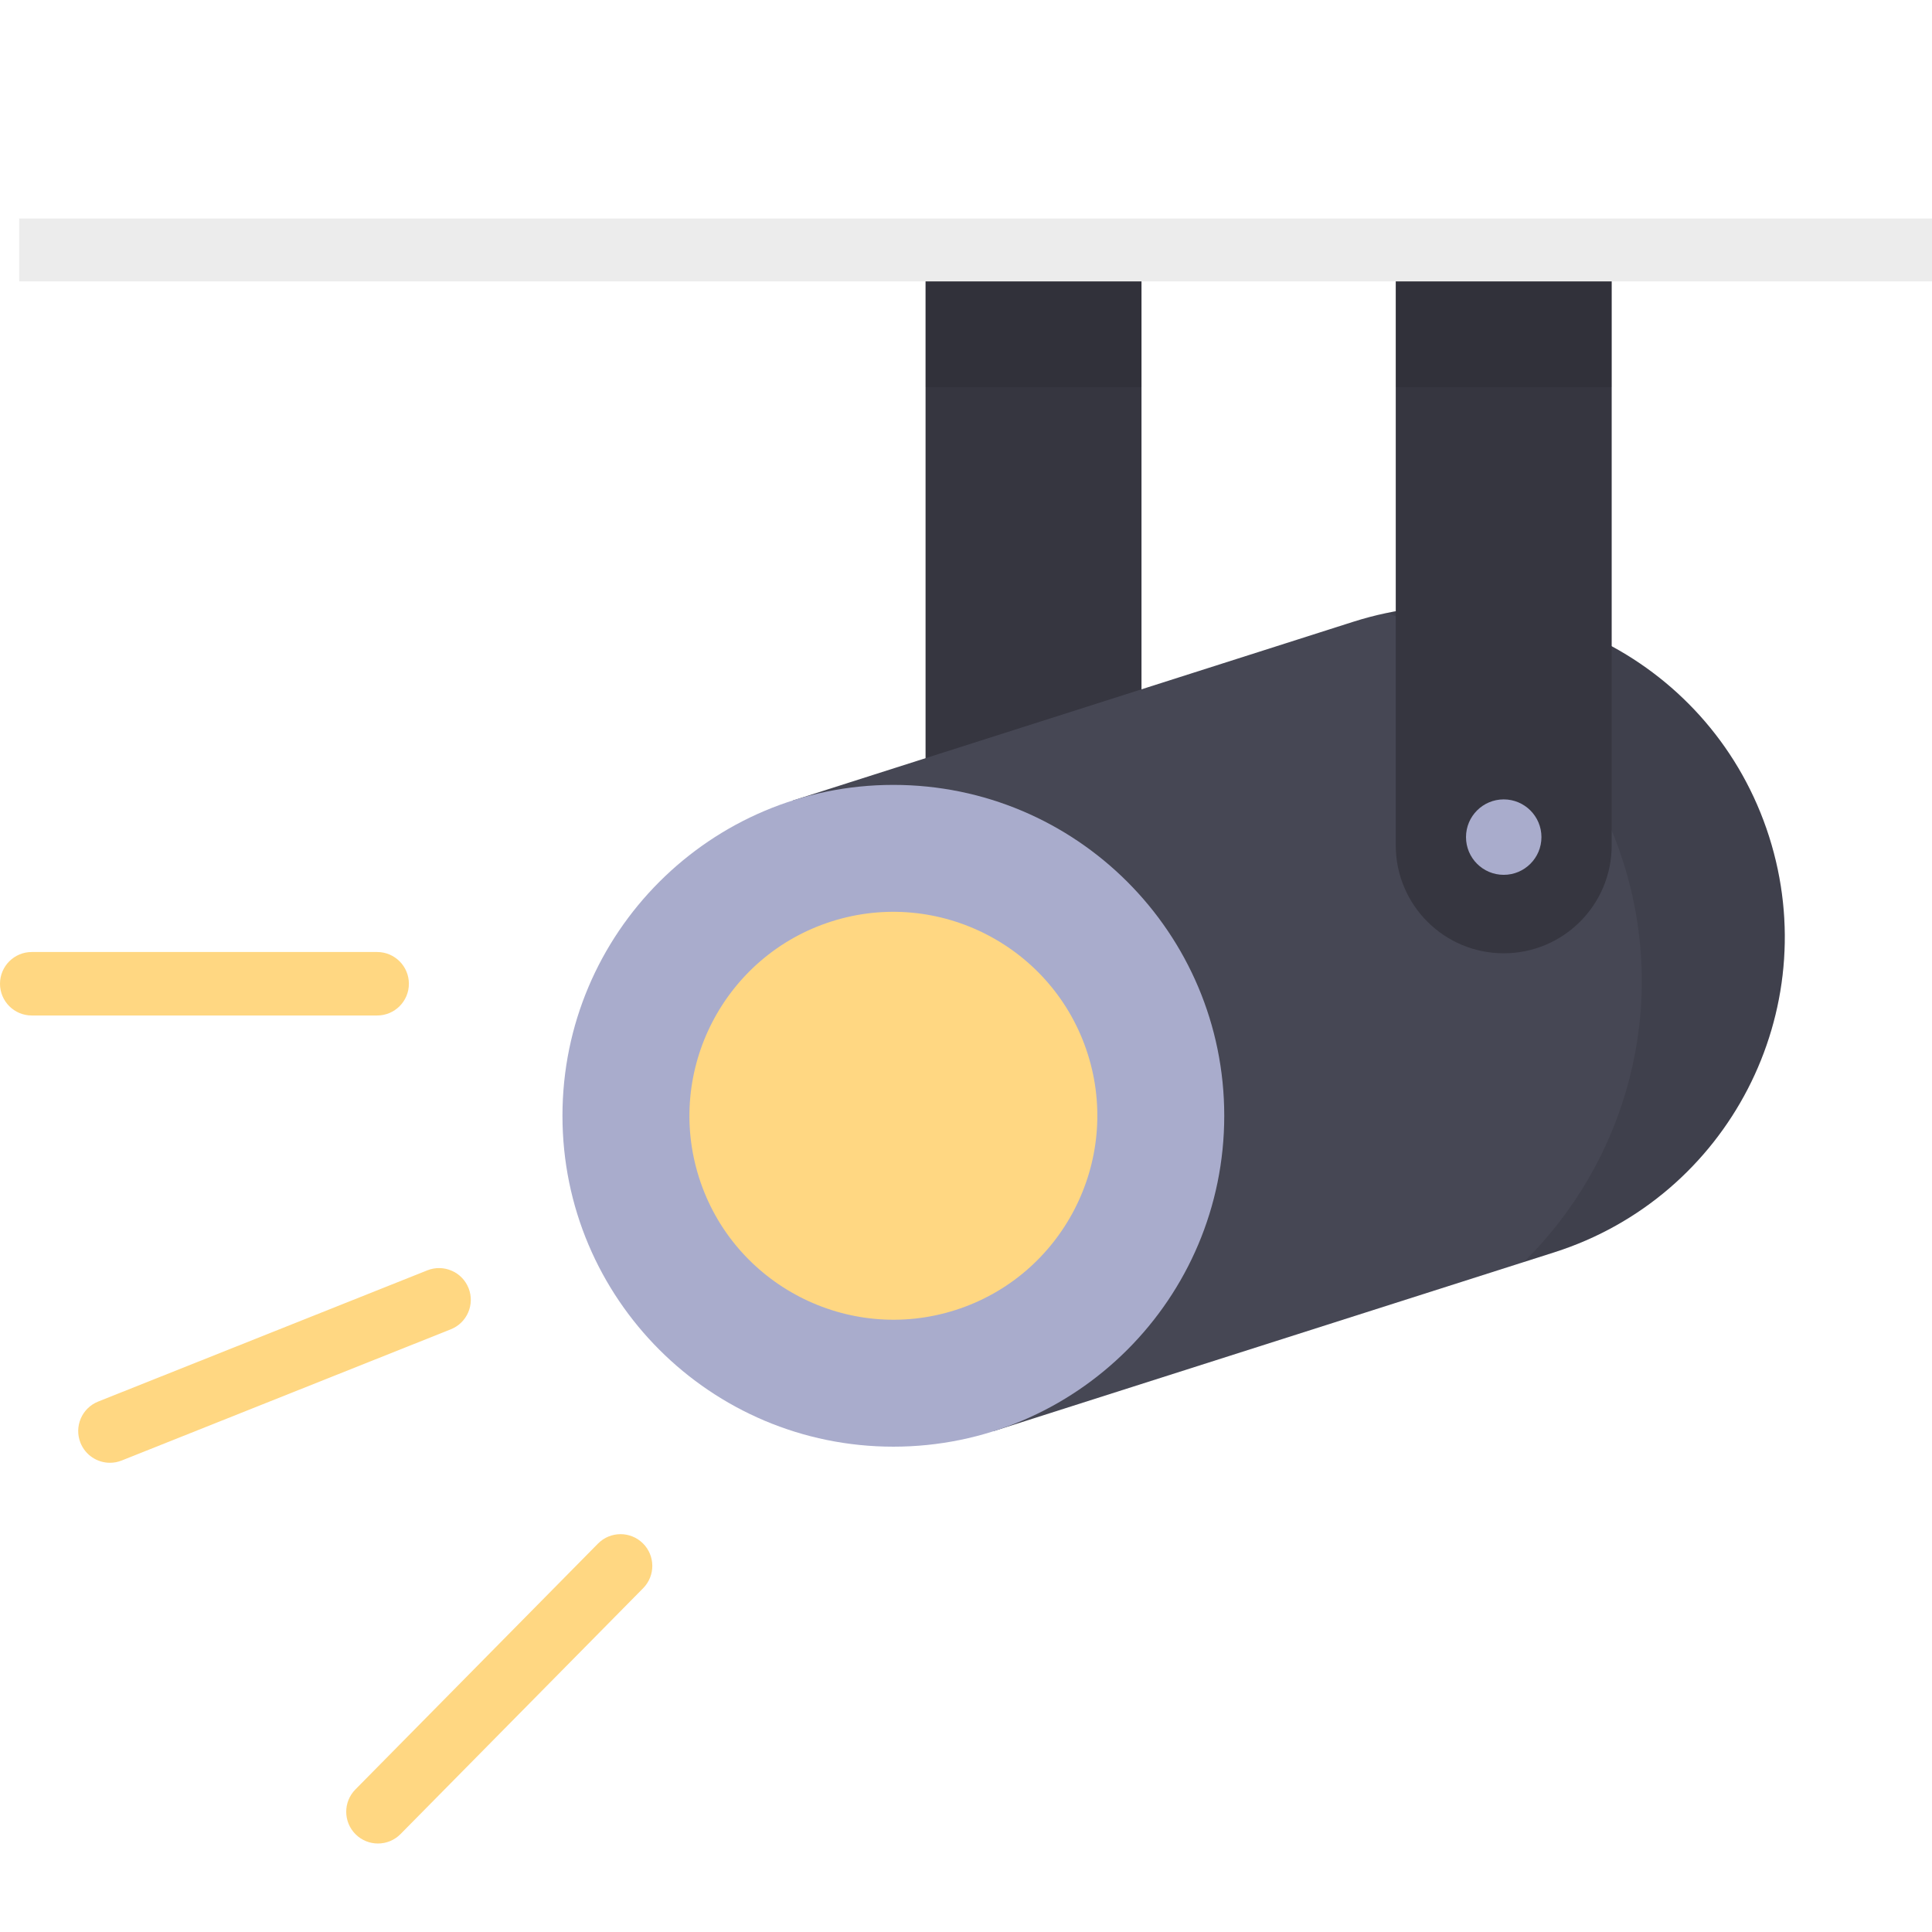
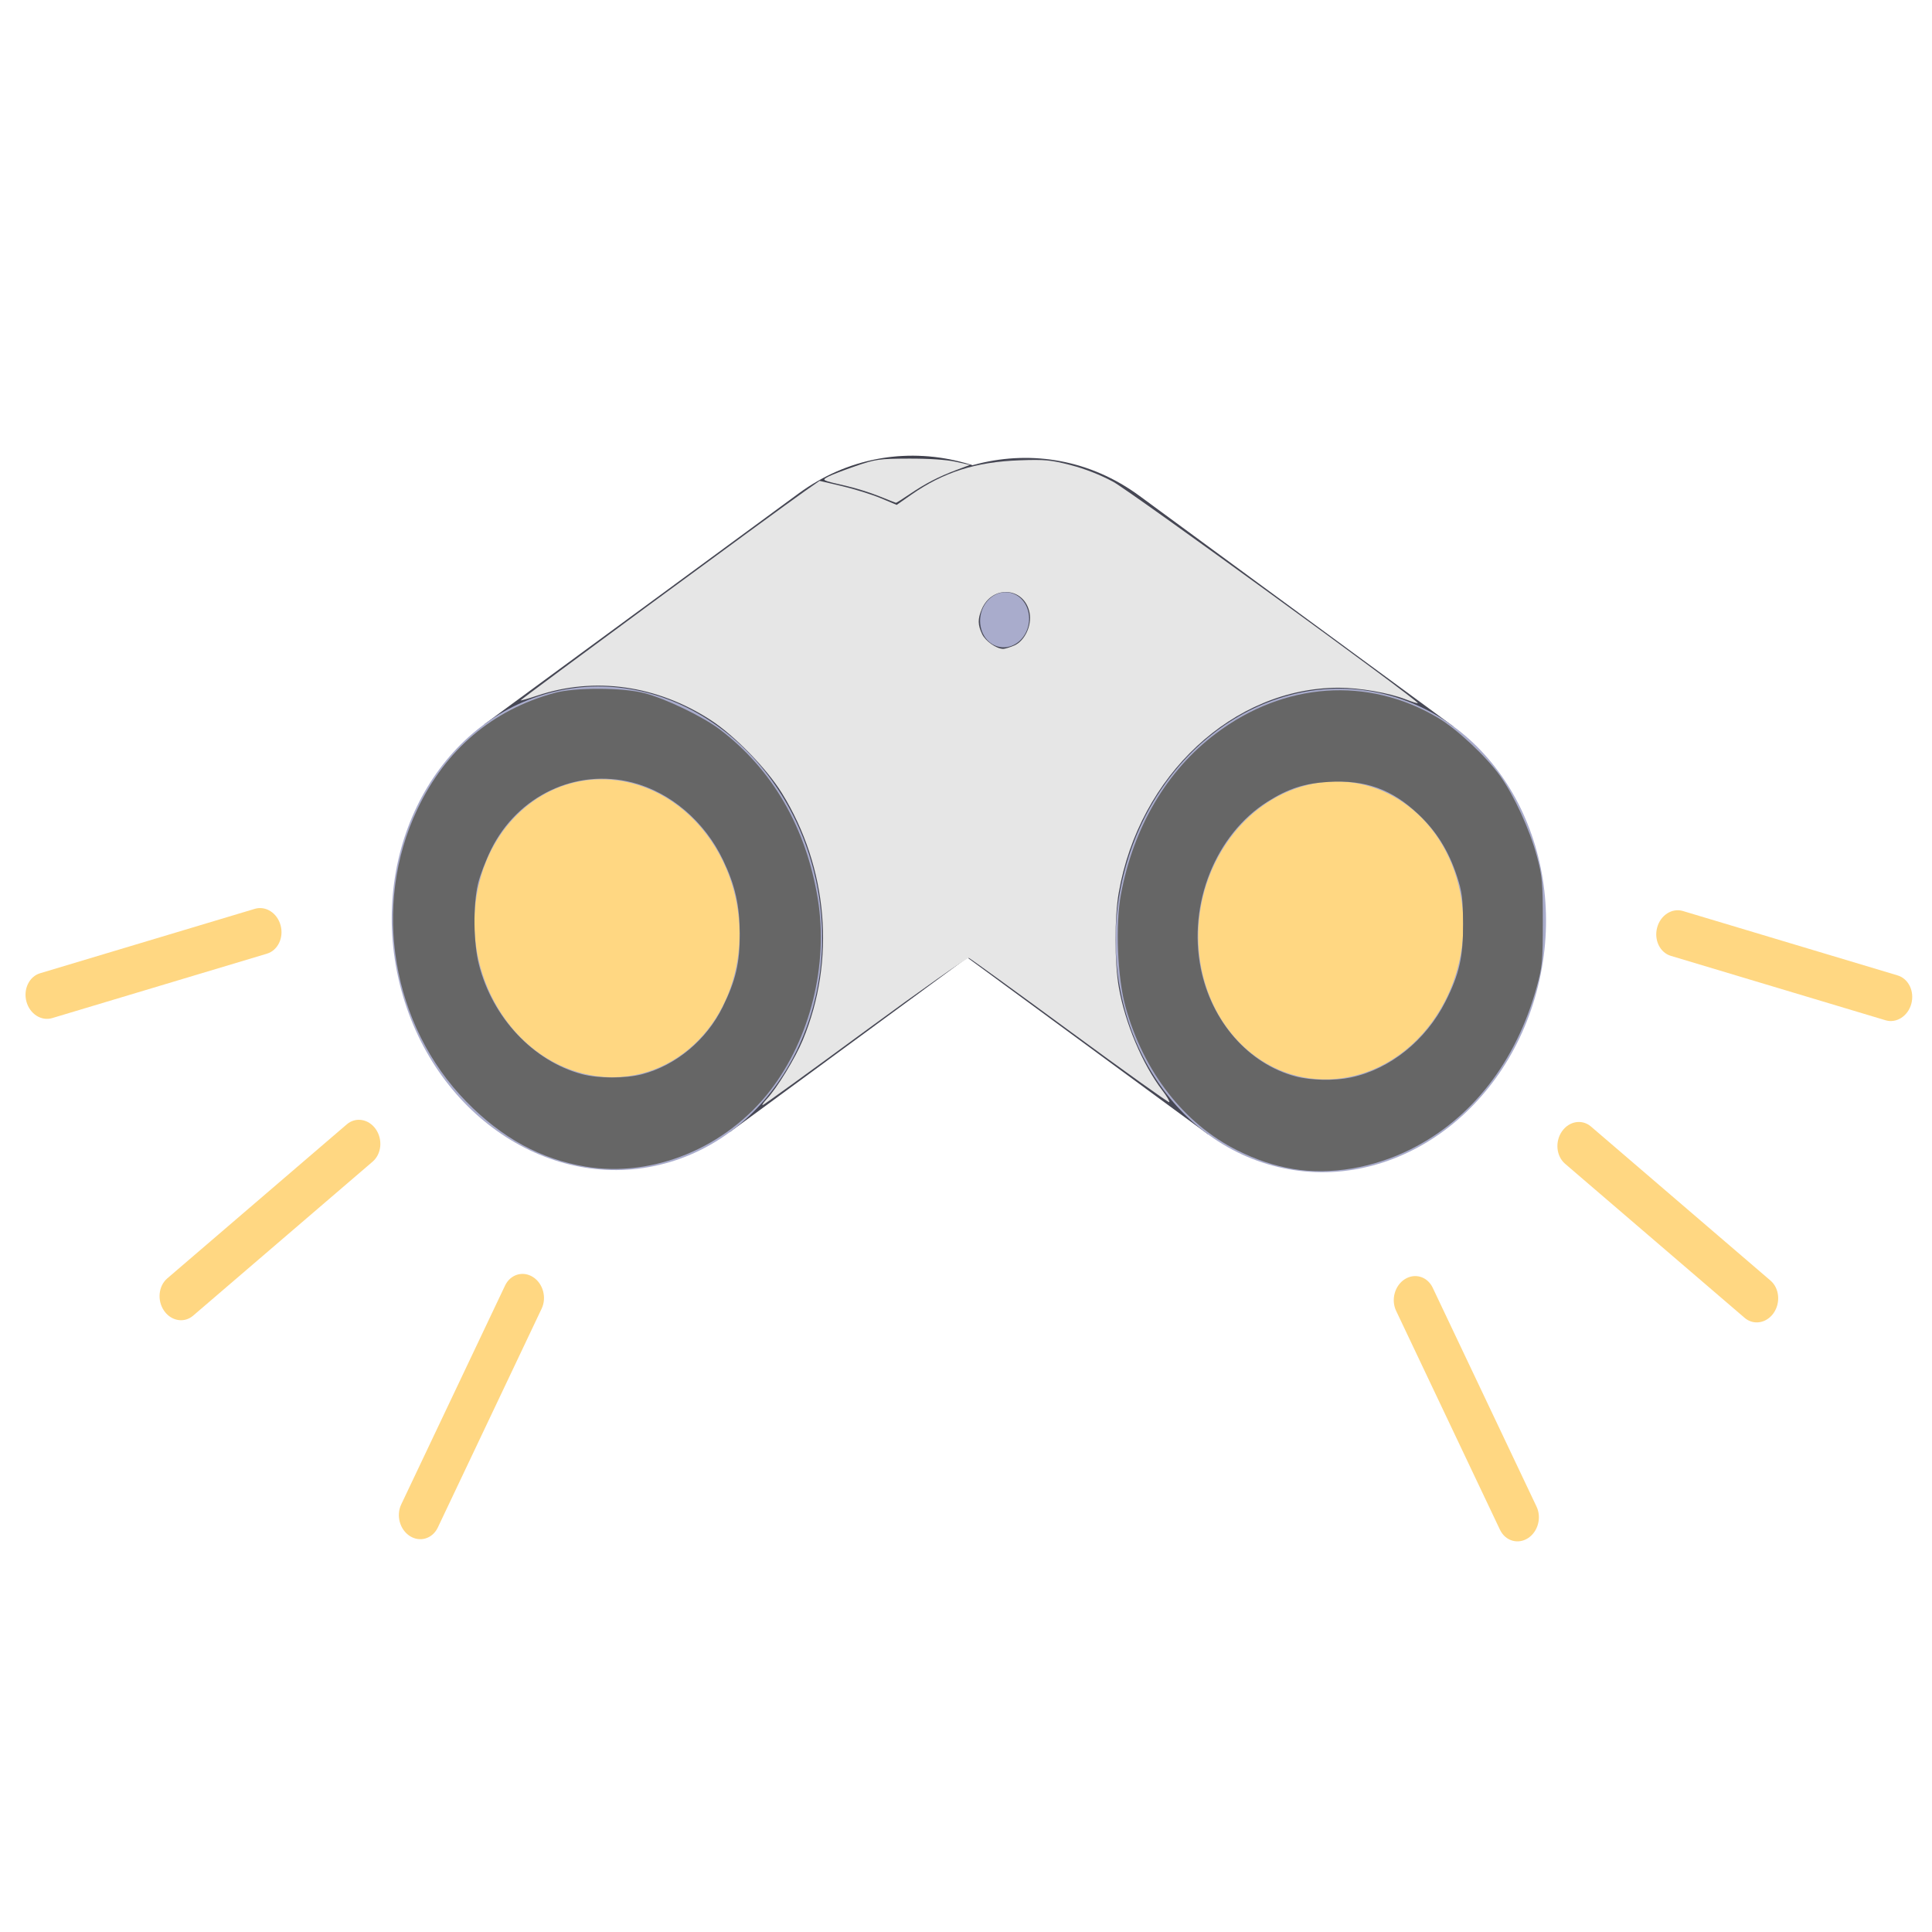
<svg xmlns="http://www.w3.org/2000/svg" version="1.1" id="Layer_1" viewBox="0 0 512 512" xml:space="preserve">
  <defs id="defs35" />
-   <rect x="5.083" y="57.907" style="fill:#ececec;stroke-width:0.571" width="506.917" height="16.663" id="rect2" />
-   <path style="fill:#363640;" d="M245.283,74.568v149.451c0,15.802,12.81,28.612,28.612,28.612l0,0  c15.802,0,28.612-12.81,28.612-28.612V74.568H245.283z" id="path4" />
-   <path style="fill:#464754;" d="M263.401,379.238l148.518-47.368c46.142-14.716,71.617-64.051,56.9-110.193l0,0  c-14.716-46.142-64.051-71.617-110.193-56.9l-148.518,47.368L263.401,379.238z" id="path6" />
-   <path style="opacity:0.1;enable-background:new    ;" d="M468.819,221.679L468.819,221.679  c-13.764-43.159-57.815-68.23-101.213-59.25c28.761,10.876,52.459,34.307,62.528,65.877l0,0  c12.368,38.779,0.858,79.453-26.324,106.151l8.107-2.586C458.059,317.154,483.535,267.819,468.819,221.679z" id="path8" />
-   <path style="fill:#363640;" d="M369.89,74.568v149.451c0,15.802,12.81,28.612,28.612,28.612l0,0  c15.802,0,28.612-12.81,28.612-28.612V74.568H369.89z" id="path10" />
-   <rect x="245.283" y="74.568" style="opacity:0.1;enable-background:new    ;" width="57.219" height="28.037" id="rect12" />
-   <rect x="369.893" y="74.568" style="opacity:0.1;enable-background:new    ;" width="57.219" height="28.037" id="rect14" />
-   <g id="g20">
-     <circle style="fill:#A9ACCC;" cx="398.502" cy="221.844" r="9.996" id="circle16" />
-     <circle style="fill:#A9ACCC;" cx="236.748" cy="295.694" r="87.69" id="circle18" />
+   <path style="fill:#464754;stroke-width:0.689" d="m 193.372,300.043 83.272,-61.154 c 25.871,-18.999 32.285,-58.599 14.325,-88.448 v 0 C 273.01,120.592 237.478,111.797 211.607,130.797 l -83.272,61.154 z" id="path6" />
+   <path style="opacity:0.1;stroke-width:0.689;enable-background:new" d="m 290.969,150.443 v 0 c -16.798,-27.92 -48.968,-37.415 -74.229,-22.979 19.955,2.319 39.16,14.451 51.448,34.874 v 0 c 15.094,25.086 15.707,55.964 3.909,79.891 l 4.545,-3.338 c 25.871,-19 32.285,-58.599 14.326,-88.447 z" id="path8" />
+   <g id="g20" transform="matrix(0.6215969,-0.1864718,0.1909734,0.706375,-42.78178,81.27608)">
+     <circle style="fill:#a9accc" cx="398.502" cy="221.844" r="9.996" id="circle16" />
+     <circle style="fill:#a9accc" cx="236.748" cy="295.694" r="87.69" id="circle18" />
  </g>
-   <g id="g30">
-     <path style="fill:#FFD782;" d="M288.248,279.269c9.056,28.393-6.676,58.86-35.07,67.916c-28.394,9.056-58.86-6.676-67.916-35.07   c-9.056-28.394,6.676-58.86,35.07-67.916C248.726,235.142,279.191,250.876,288.248,279.269z" id="path22" />
-     <path style="fill:#FFD782;" d="M29.14,387.652c-3.342,0-6.502-2.005-7.816-5.299c-1.72-4.316,0.384-9.207,4.698-10.928   l87.219-34.77c4.316-1.72,9.208,0.384,10.928,4.698c1.72,4.316-0.384,9.207-4.698,10.928l-87.219,34.77   C31.23,387.459,30.176,387.652,29.14,387.652z" id="path24" />
-     <path style="fill:#FFD782;" d="M99.948,269.115H8.411c-4.645,0-8.411-3.766-8.411-8.411c0-4.645,3.766-8.411,8.411-8.411h91.537   c4.645,0,8.411,3.766,8.411,8.411C108.359,265.349,104.593,269.115,99.948,269.115z" id="path26" />
-     <path style="fill:#FFD782;" d="M100.163,488.549c-2.134,0-4.268-0.806-5.907-2.424c-3.307-3.262-3.342-8.588-0.08-11.895   l64.293-65.157c3.262-3.307,8.587-3.342,11.895-0.08c3.307,3.262,3.342,8.588,0.08,11.895l-64.294,65.157   C104.505,487.714,102.335,488.549,100.163,488.549z" id="path28" />
+   <g id="g30" transform="matrix(0.6215969,-0.1864718,0.1909734,0.706375,-42.78178,81.27608)">
+     <path style="fill:#ffd782" d="m 288.248,279.269 c 9.056,28.393 -6.676,58.86 -35.07,67.916 -28.394,9.056 -58.86,-6.676 -67.916,-35.07 -9.056,-28.394 6.676,-58.86 35.07,-67.916 28.394,-9.057 58.859,6.677 67.916,35.07 z" id="path22" />
+     <path style="fill:#ffd782" d="m 29.14,387.652 c -3.342,0 -6.502,-2.005 -7.816,-5.299 -1.72,-4.316 0.384,-9.207 4.698,-10.928 l 87.219,-34.77 c 4.316,-1.72 9.208,0.384 10.928,4.698 1.72,4.316 -0.384,9.207 -4.698,10.928 l -87.219,34.77 c -1.022,0.408 -2.076,0.601 -3.112,0.601 z" id="path24" />
+     <path style="fill:#ffd782" d="M 99.948,269.115 H 8.411 C 3.766,269.115 0,265.349 0,260.704 c 0,-4.645 3.766,-8.411 8.411,-8.411 h 91.537 c 4.645,0 8.411,3.766 8.411,8.411 0,4.645 -3.766,8.411 -8.411,8.411 z" id="path26" />
+     <path style="fill:#ffd782" d="m 100.163,488.549 c -2.134,0 -4.268,-0.806 -5.907,-2.424 -3.307,-3.262 -3.342,-8.588 -0.08,-11.895 l 64.293,-65.157 c 3.262,-3.307 8.587,-3.342 11.895,-0.08 3.307,3.262 3.342,8.588 0.08,11.895 l -64.294,65.157 c -1.645,1.669 -3.815,2.504 -5.987,2.504 z" id="path28" />
  </g>
+   <path style="fill:#464754;stroke-width:0.689" d="M 320.154,300.62 236.882,239.466 C 211.011,220.467 204.597,180.868 222.557,151.019 v 0 c 17.959,-29.849 53.491,-38.645 79.362,-19.645 l 83.272,61.154 z" id="path6-1" />
+   <g id="g20-6" transform="matrix(-0.6215969,-0.1864718,-0.1909734,0.706375,556.308,81.85309)">
+     <circle style="fill:#a9accc" cx="398.502" cy="221.844" r="9.996" id="circle16-7" />
+     <circle style="fill:#a9accc" cx="236.748" cy="295.694" r="87.69" id="circle18-1" />
+   </g>
+   <g id="g30-8" transform="matrix(-0.6215969,-0.1864718,-0.1909734,0.706375,556.308,81.85309)">
+     <path style="fill:#ffd782" d="m 288.248,279.269 c 9.056,28.393 -6.676,58.86 -35.07,67.916 -28.394,9.056 -58.86,-6.676 -67.916,-35.07 -9.056,-28.394 6.676,-58.86 35.07,-67.916 28.394,-9.057 58.859,6.677 67.916,35.07 z" id="path22-9" />
+     <path style="fill:#ffd782" d="m 29.14,387.652 c -3.342,0 -6.502,-2.005 -7.816,-5.299 -1.72,-4.316 0.384,-9.207 4.698,-10.928 l 87.219,-34.77 c 4.316,-1.72 9.208,0.384 10.928,4.698 1.72,4.316 -0.384,9.207 -4.698,10.928 l -87.219,34.77 c -1.022,0.408 -2.076,0.601 -3.112,0.601 z" id="path24-3" />
+     <path style="fill:#ffd782" d="M 99.948,269.115 H 8.411 C 3.766,269.115 0,265.349 0,260.704 c 0,-4.645 3.766,-8.411 8.411,-8.411 h 91.537 c 4.645,0 8.411,3.766 8.411,8.411 0,4.645 -3.766,8.411 -8.411,8.411 z" id="path26-0" />
+     <path style="fill:#ffd782" d="m 100.163,488.549 c -2.134,0 -4.268,-0.806 -5.907,-2.424 -3.307,-3.262 -3.342,-8.588 -0.08,-11.895 l 64.293,-65.157 c 3.262,-3.307 8.587,-3.342 11.895,-0.08 3.307,3.262 3.342,8.588 0.08,11.895 l -64.294,65.157 c -1.645,1.669 -3.815,2.504 -5.987,2.504 z" id="path28-0" />
+   </g>
+   <path style="fill:#e6e6e6;stroke-width:0.604" d="m 203.233,291.211 c 2.671,-2.844 7.512,-10.773 9.515,-15.586 8.779,-21.089 6.696,-45.692 -5.542,-65.447 -4.04,-6.521 -12.576,-15.281 -18.86,-19.354 -14.279,-9.256 -30.78,-11.579 -45.99,-6.473 -2.327,0.781 -4.306,1.347 -4.398,1.258 -0.161,-0.158 67.59,-50.024 75.365,-55.47 l 3.87,-2.711 6.01,1.42 c 3.306,0.781 7.904,2.216 10.219,3.189 l 4.209,1.768 3.83,-2.677 c 8.583,-6 17.157,-8.727 28.744,-9.141 6.67,-0.238 8.255,-0.09 13.516,1.267 3.774,0.973 7.911,2.596 11.282,4.426 4.68,2.541 81.227,58.162 80.729,58.66 -0.104,0.104 -1.553,-0.348 -3.219,-1.005 -4.337,-1.71 -12.214,-3.081 -17.693,-3.081 -27.972,0 -52.919,23.23 -58.342,54.326 -1.141,6.543 -1.132,18.45 0.02,25.054 1.657,9.504 6.275,20.442 11.543,27.343 1.179,1.544 2.004,2.947 1.834,3.117 -0.17,0.17 -12.02,-8.298 -26.335,-18.817 -14.314,-10.519 -26.367,-19.253 -26.783,-19.408 -0.417,-0.155 -12.787,8.558 -27.491,19.362 -14.703,10.804 -26.927,19.644 -27.164,19.644 -0.237,0 0.272,-0.748 1.131,-1.662 z m 65.505,-120.121 c 2.783,-1.163 4.749,-5.276 4.121,-8.622 -1.298,-6.918 -9.943,-7.59 -12.702,-0.988 -1.079,2.582 -1.052,4.111 0.116,6.572 0.881,1.856 3.76,3.878 5.568,3.91 0.426,0.008 1.73,-0.385 2.896,-0.873 z" id="path2" />
+   <path style="fill:#e6e6e6;stroke-width:0.604" d="m 233.03,131.516 c -2.327,-0.941 -6.272,-2.177 -8.765,-2.747 -6.643,-1.52 -6.588,-1.491 -4.726,-2.476 0.892,-0.472 4.156,-1.728 7.254,-2.793 5.259,-1.806 6.195,-1.937 14.096,-1.967 5.179,-0.02 9.954,0.298 12.305,0.82 l 3.842,0.852 -3.576,1.344 c -4.739,1.781 -8.21,3.577 -12.386,6.407 -1.893,1.283 -3.526,2.319 -3.627,2.302 -0.101,-0.017 -2.088,-0.801 -4.416,-1.741 z" id="path3" />
+   <path style="fill:#666666;stroke-width:0.604" d="m 155.147,309.166 c -11.873,-1.993 -22.115,-7.576 -31.53,-17.189 -19.818,-20.235 -25.148,-51.974 -13.017,-77.509 7.537,-15.864 19.882,-26.333 36.362,-30.837 5.41,-1.479 18.026,-1.449 23.804,0.056 5.661,1.474 15.465,6.197 20.001,9.634 13.909,10.542 22.866,26.021 25.951,44.846 2.861,17.458 -1.98,37.029 -12.559,50.777 -11.695,15.199 -31.14,23.221 -49.012,20.221 z m 14.99,-24.472 c 9.008,-2.346 17.111,-9.11 21.403,-17.865 3.453,-7.043 4.527,-11.644 4.505,-19.292 -0.022,-7.628 -1.22,-12.933 -4.439,-19.646 -4.894,-10.207 -13.88,-17.888 -23.992,-20.508 -14.947,-3.873 -30.439,3.477 -37.494,17.788 -1.393,2.826 -2.946,6.906 -3.451,9.067 -1.329,5.687 -1.211,15.659 0.254,21.385 3.605,14.094 14.382,25.572 27.264,29.035 4.342,1.167 11.545,1.184 15.95,0.036 z" id="path4" />
+   <path style="fill:#666666;stroke-width:0.604" d="m 342.642,309.785 c -4.935,-0.833 -9.73,-2.434 -14.699,-4.908 -14.153,-7.048 -24.881,-20.809 -29.672,-38.061 -2.145,-7.724 -2.708,-21.768 -1.197,-29.858 3.325,-17.8 12.188,-32.801 25.155,-42.572 18.089,-13.63 40.237,-15.199 58.841,-4.169 4.993,2.96 12.796,10.257 16.465,15.397 3.703,5.187 7.846,14.214 9.73,21.202 1.458,5.408 1.594,6.887 1.595,17.396 0.002,10.585 -0.125,11.944 -1.613,17.343 -5.455,19.792 -17.167,34.88 -33.373,42.994 -9.978,4.996 -21.353,6.903 -31.233,5.236 z m 15.336,-24.239 c 10.399,-2.2 19.903,-9.84 25.127,-20.198 3.63,-7.199 4.672,-11.83 4.619,-20.531 -0.042,-6.786 -0.266,-8.518 -1.644,-12.694 -2.192,-6.646 -5.428,-11.839 -10.158,-16.302 -7.061,-6.662 -14.039,-9.187 -23.808,-8.614 -6.409,0.376 -10.695,1.762 -16.204,5.241 -13.771,8.697 -21.12,27.05 -17.691,44.181 2.822,14.1 12.673,25.323 25.13,28.632 4.049,1.076 10.315,1.198 14.629,0.285 z" id="path5" />
</svg>
